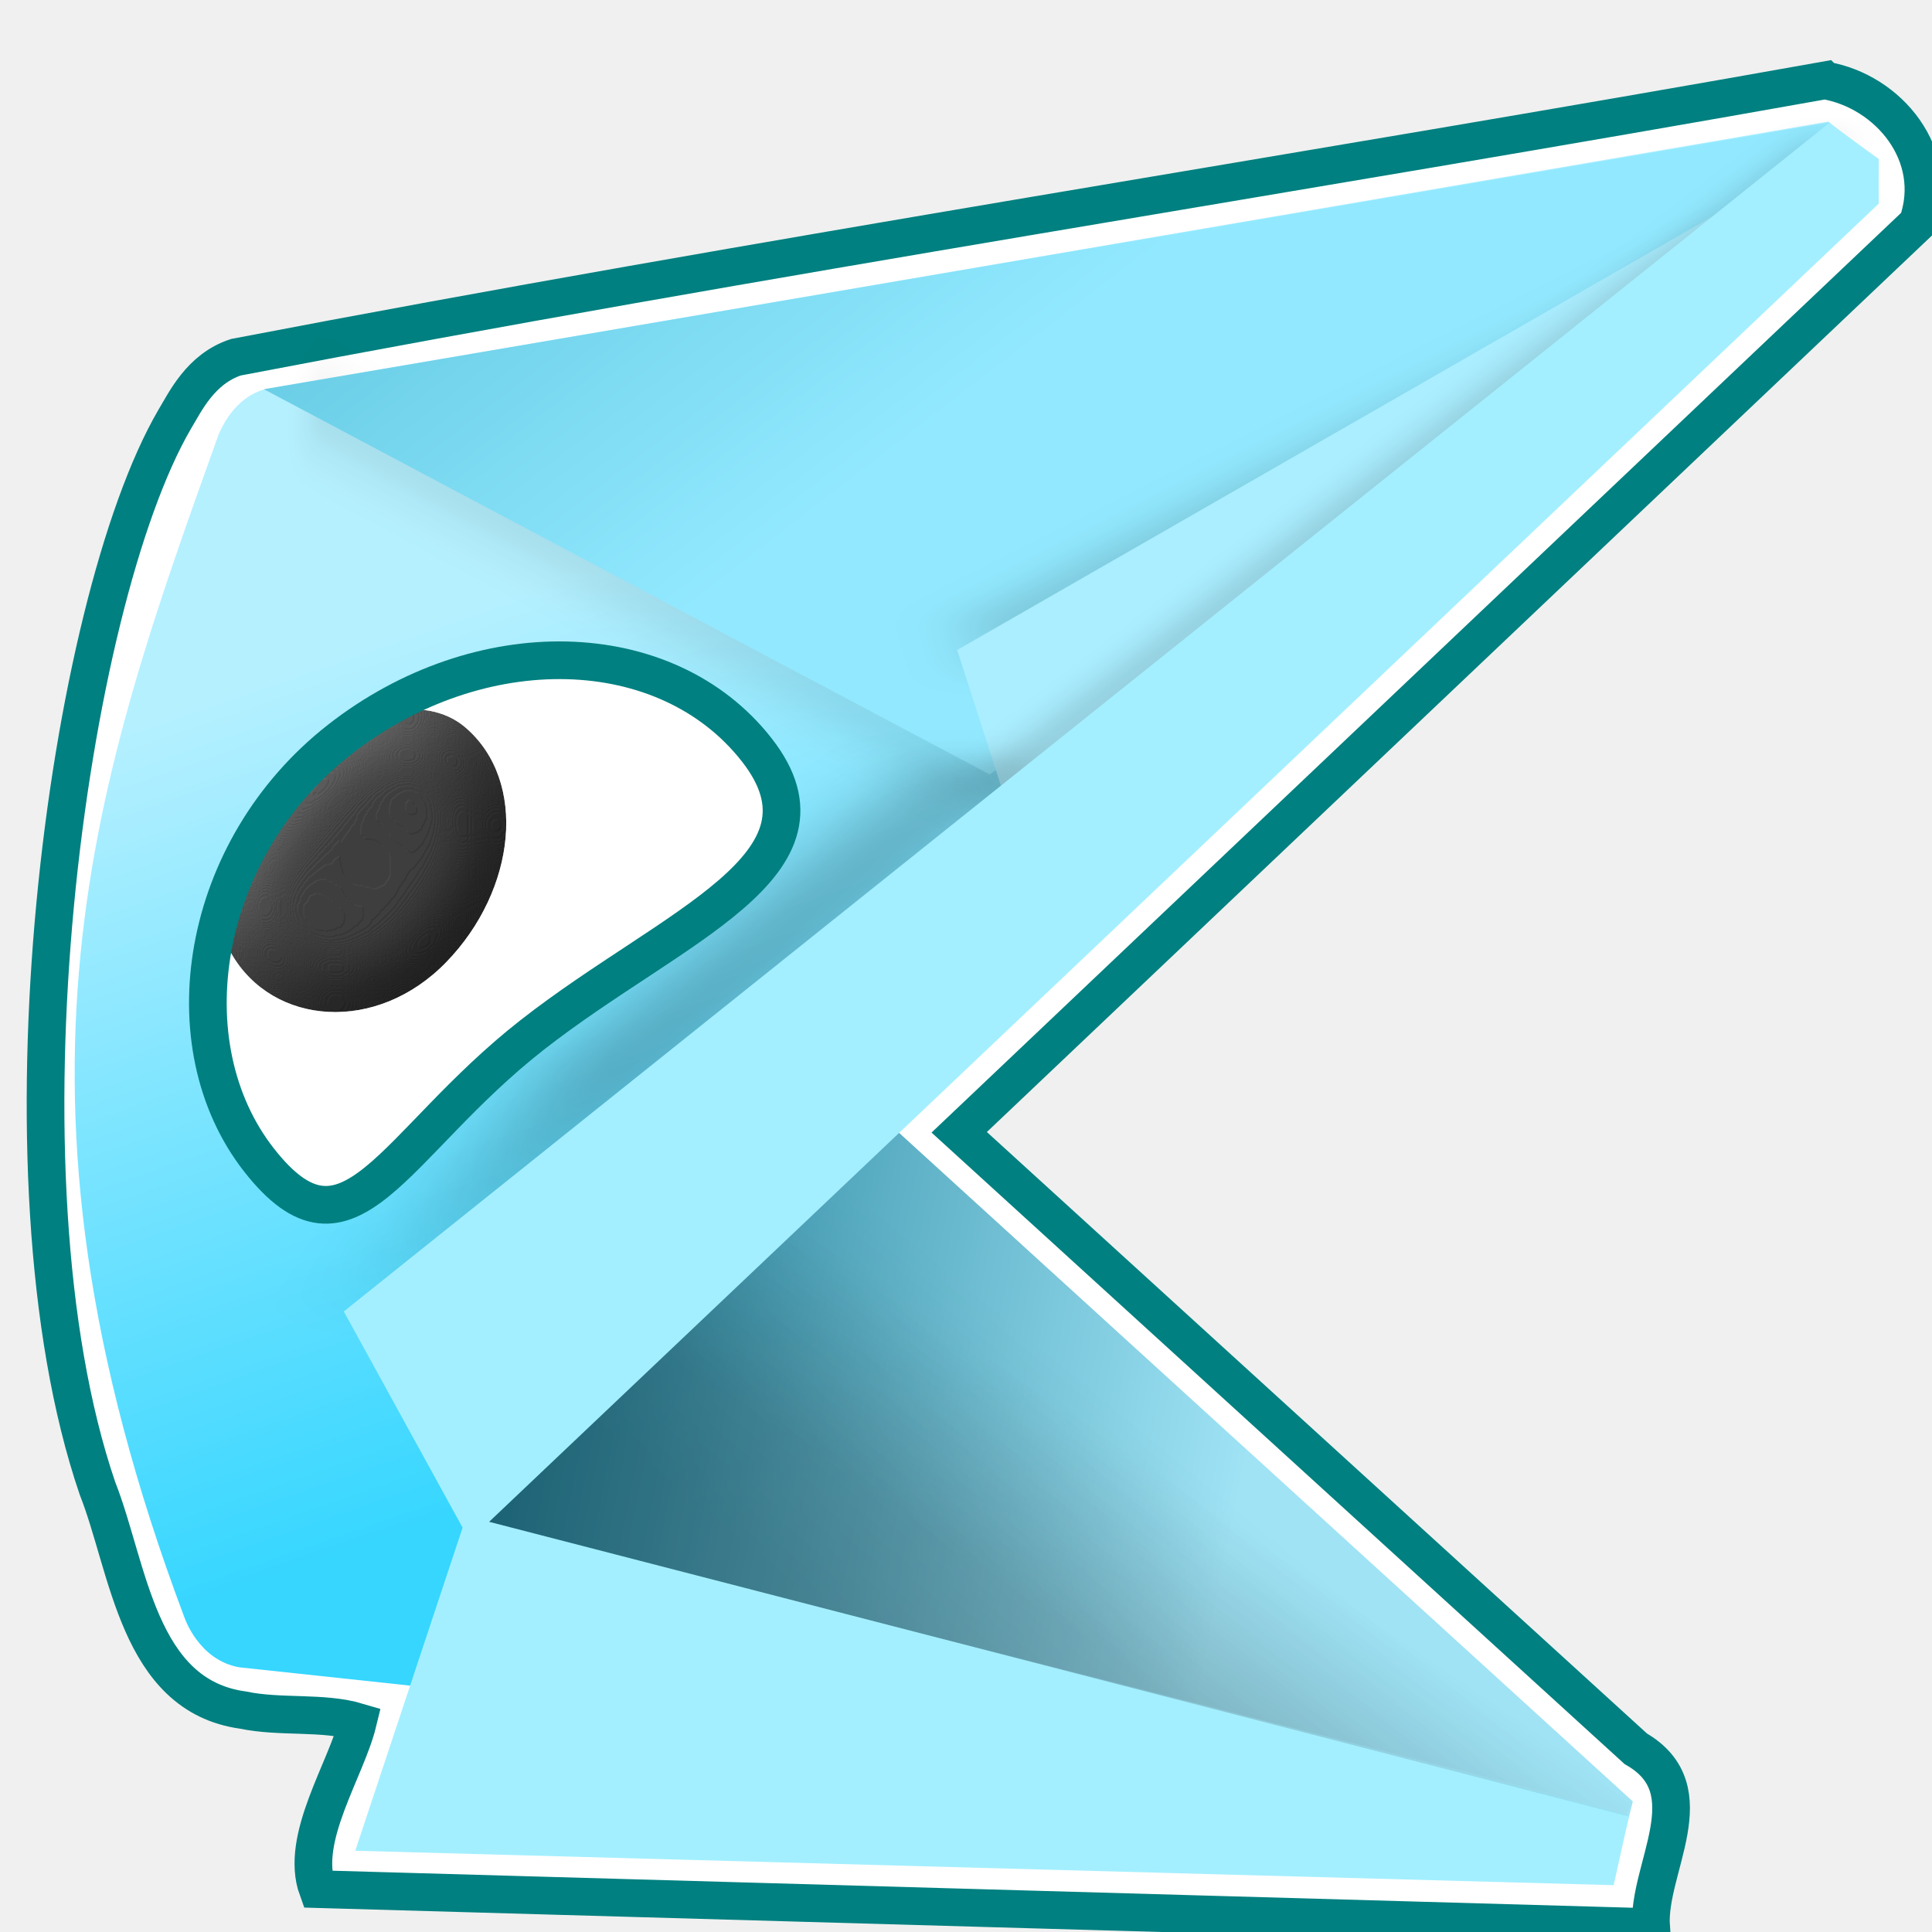
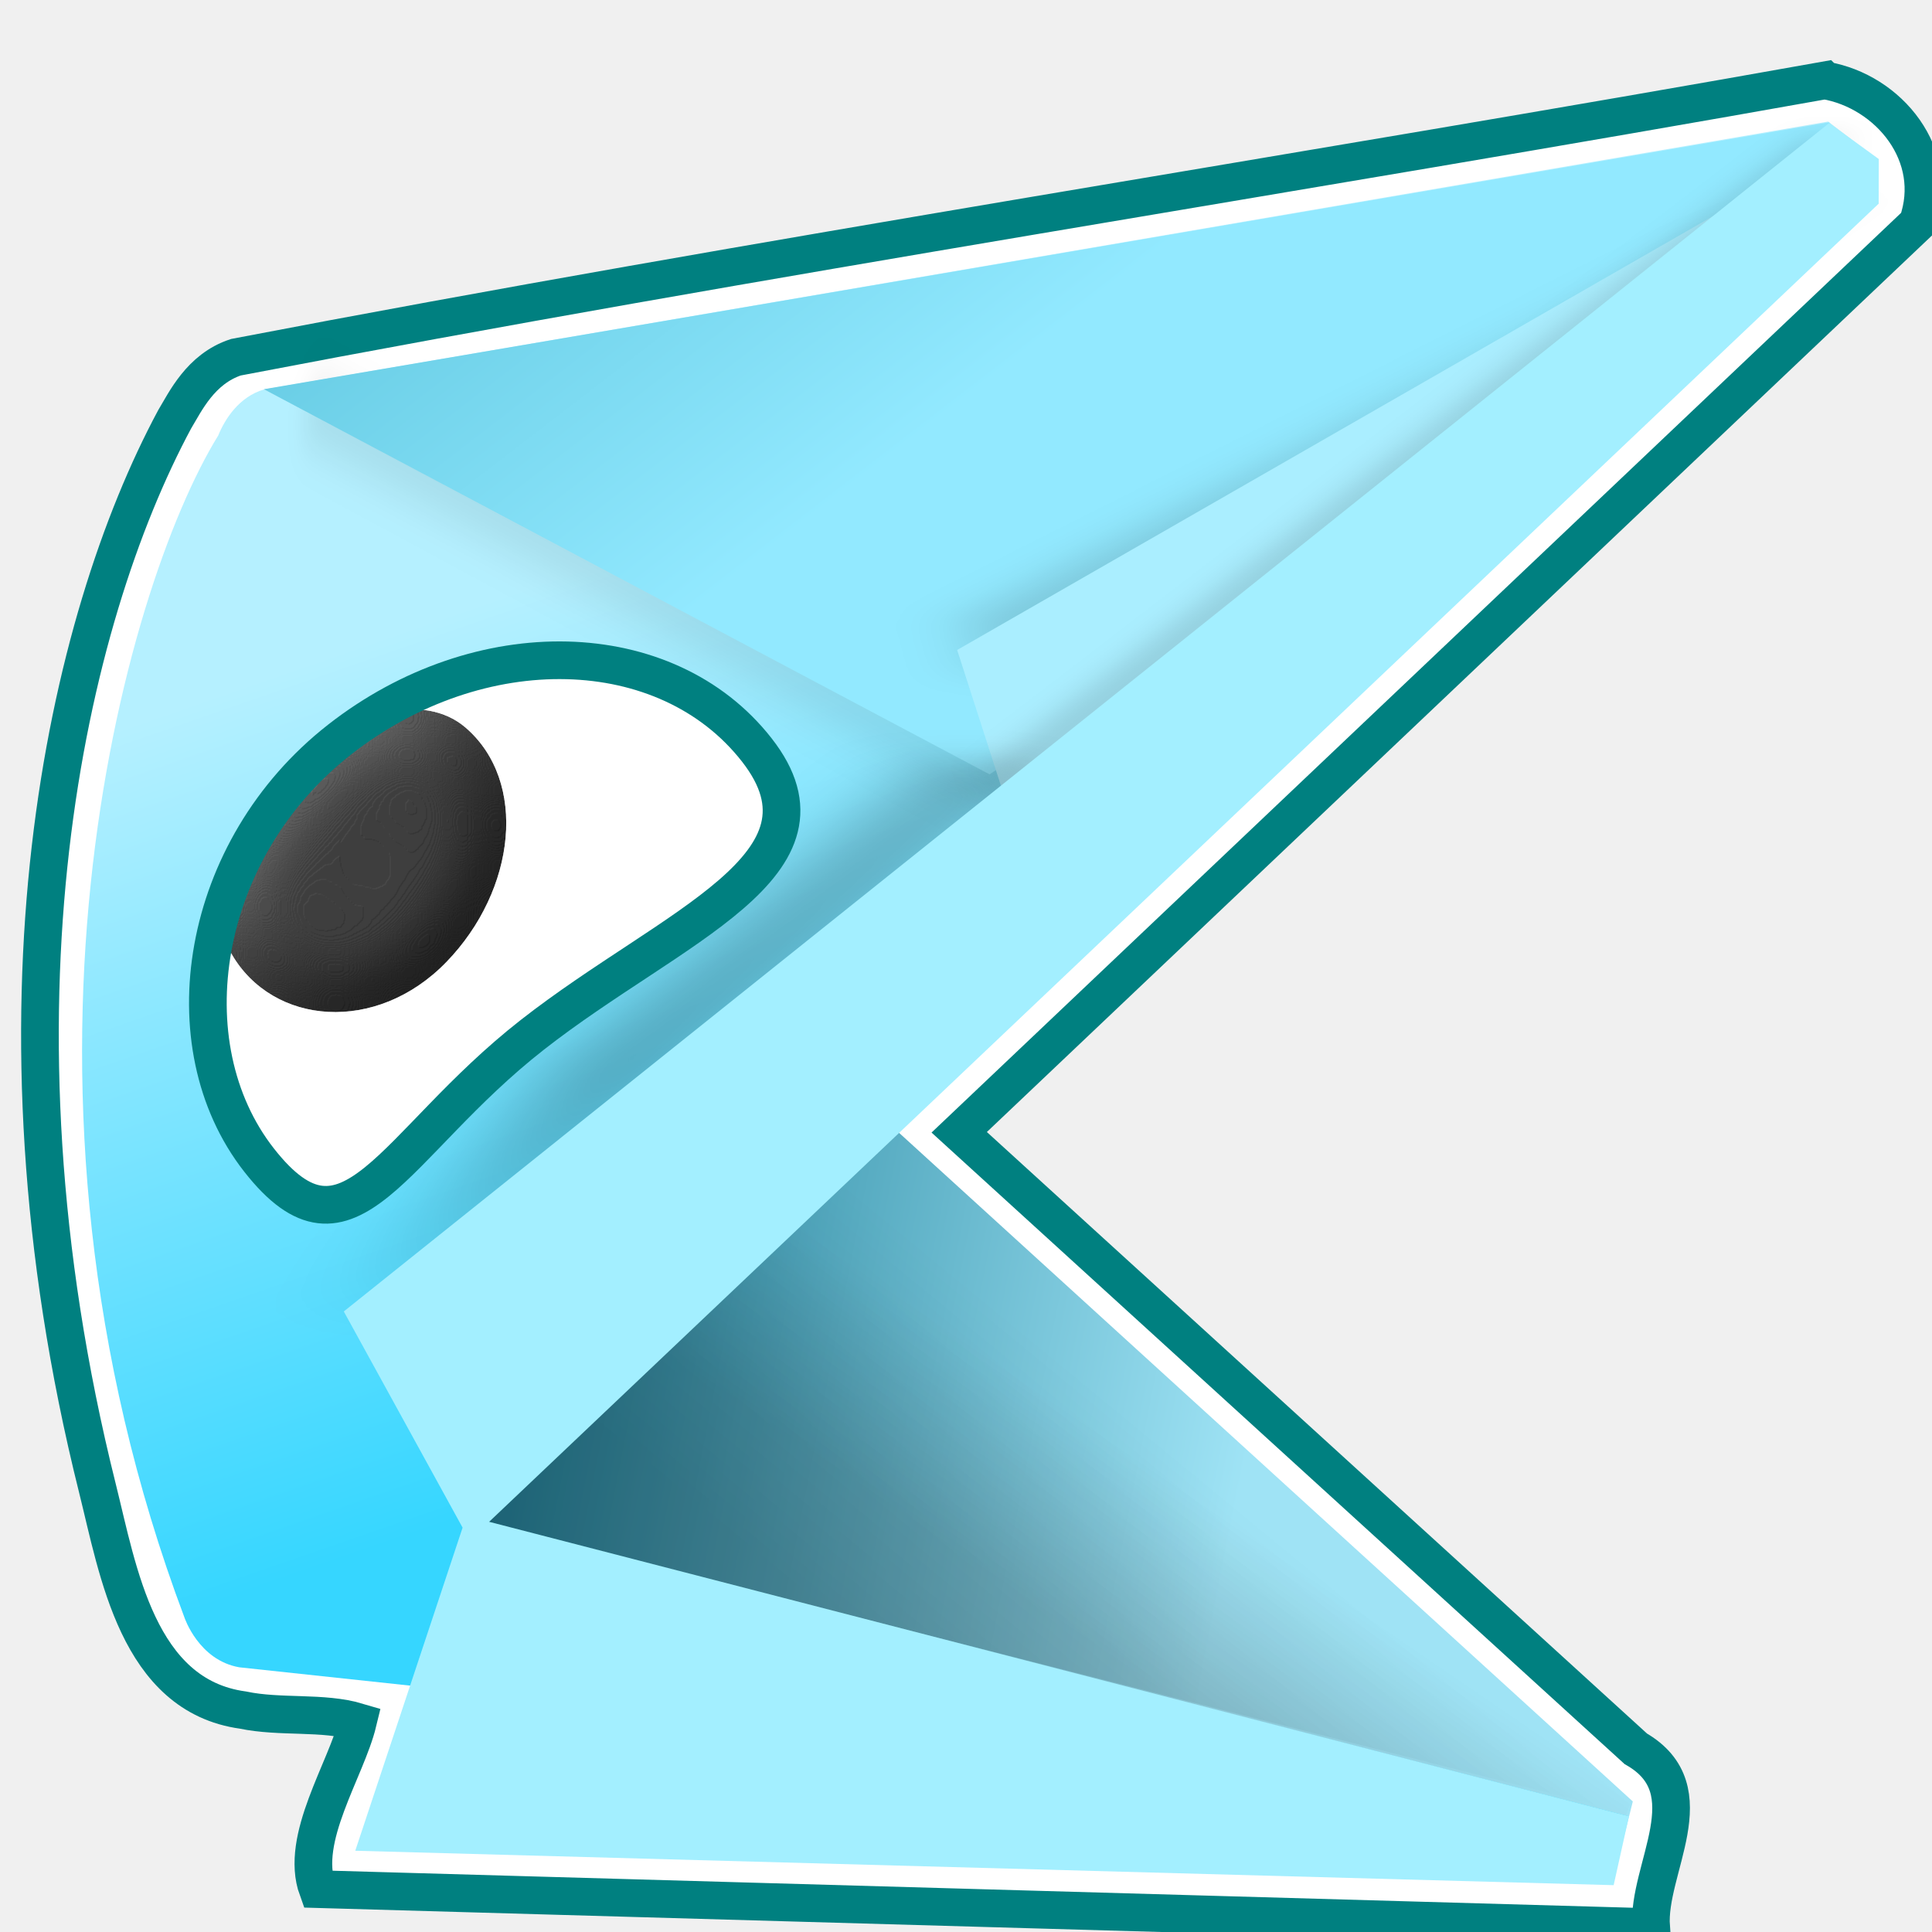
<svg xmlns="http://www.w3.org/2000/svg" xmlns:xlink="http://www.w3.org/1999/xlink" width="72mm" height="72mm" viewBox="0 0 255.118 255.118" id="svg7356" version="1.1">
  <defs id="defs7358">
    <linearGradient id="linearGradient9161">
      <stop style="stop-color:#000000;stop-opacity:1;" offset="0" id="stop9163" />
      <stop style="stop-color:#000000;stop-opacity:0;" offset="1" id="stop9165" />
    </linearGradient>
    <linearGradient id="linearGradient5977">
      <stop id="stop5979" offset="0" style="stop-color:#9fe3f5;stop-opacity:1" />
      <stop id="stop5981" offset="1" style="stop-color:#006883;stop-opacity:1" />
    </linearGradient>
    <linearGradient id="linearGradient5969">
      <stop id="stop5971" offset="0" style="stop-color:#b5f0ff;stop-opacity:1;" />
      <stop id="stop5973" offset="1" style="stop-color:#36d6ff;stop-opacity:1" />
    </linearGradient>
    <linearGradient id="linearGradient5941">
      <stop id="stop5943" offset="0" style="stop-color:#67cce4;stop-opacity:1" />
      <stop id="stop5945" offset="1" style="stop-color:#92e9ff;stop-opacity:1" />
    </linearGradient>
    <filter height="1.311" y="-0.155" width="1.202" x="-0.101" id="filter5344-1" style="color-interpolation-filters:sRGB">
      <feGaussianBlur id="feGaussianBlur5346-6" stdDeviation="5.231" />
    </filter>
    <linearGradient gradientTransform="translate(6.215645,-1.976976)" gradientUnits="userSpaceOnUse" y2="760.868" x2="205.425" y1="711.25" x1="167.173" id="linearGradient5947" xlink:href="#linearGradient5941" />
    <linearGradient gradientTransform="translate(6.215645,-1.976976)" gradientUnits="userSpaceOnUse" y2="889.505" x2="174.286" y1="782.362" x1="137.143" id="linearGradient5975" xlink:href="#linearGradient5969" />
    <linearGradient gradientTransform="translate(6.215645,-1.976976)" gradientUnits="userSpaceOnUse" y2="874.036" x2="131.635" y1="898.438" x1="256.297" id="linearGradient5983" xlink:href="#linearGradient5977" />
    <filter id="filter4961" style="color-interpolation-filters:sRGB">
      <feGaussianBlur id="feGaussianBlur4963" result="result0" in="SourceAlpha" stdDeviation="2.3" />
      <feMorphology id="feMorphology4965" result="result1" radius="6.6" in="SourceAlpha" />
      <feGaussianBlur id="feGaussianBlur4967" in="result1" stdDeviation="8.9" />
      <feColorMatrix id="feColorMatrix4969" result="result91" values="1 0 0 0 0 0 1 0 0 0 0 0 1 0 0 0 0 0 0.3 0" />
      <feComposite id="feComposite4971" in2="result91" result="result2" operator="out" in="result0" />
      <feGaussianBlur id="feGaussianBlur4973" result="result4" stdDeviation="1.7" />
      <feDiffuseLighting id="feDiffuseLighting4975" surfaceScale="10">
        <feDistantLight id="feDistantLight4977" elevation="45" azimuth="225" />
      </feDiffuseLighting>
      <feBlend id="feBlend4979" mode="multiply" in2="SourceGraphic" />
      <feComposite id="feComposite4981" result="result3" operator="in" in2="SourceAlpha" />
      <feSpecularLighting id="feSpecularLighting4983" specularExponent="17.9" surfaceScale="5" in="result4">
        <feDistantLight id="feDistantLight4985" elevation="45" azimuth="225" />
      </feSpecularLighting>
      <feComposite id="feComposite4987" operator="atop" in2="result3" />
    </filter>
    <filter style="color-interpolation-filters:sRGB" id="filter8460">
      <feFlood flood-opacity="0.17" flood-color="rgb(21,106,128)" result="flood" id="feFlood8462" />
      <feComposite in="flood" in2="SourceGraphic" operator="in" result="composite1" id="feComposite8464" />
      <feGaussianBlur in="composite1" stdDeviation="2.1" result="blur" id="feGaussianBlur8466" />
      <feOffset dx="1.2" dy="6" result="offset" id="feOffset8468" />
      <feComposite in="SourceGraphic" in2="offset" operator="over" result="composite2" id="feComposite8470" />
    </filter>
    <filter style="color-interpolation-filters:sRGB" id="filter8850">
      <feFlood flood-opacity="0.498" flood-color="rgb(21,106,128)" result="flood" id="feFlood8852" />
      <feComposite in="flood" in2="SourceGraphic" operator="in" result="composite1" id="feComposite8854" />
      <feGaussianBlur in="composite1" stdDeviation="2.1" result="blur" id="feGaussianBlur8856" />
      <feOffset dx="3.646" dy="6" result="offset" id="feOffset8858" />
      <feComposite in="SourceGraphic" in2="offset" operator="over" result="composite2" id="feComposite8860" />
    </filter>
    <filter style="color-interpolation-filters:sRGB" id="filter9148" height="1.29" x="-0.1" y="-0.1">
      <feFlood flood-opacity="0.22" flood-color="rgb(19,95,115)" result="flood" id="feFlood9150" />
      <feComposite in="flood" in2="SourceGraphic" operator="in" result="composite1" id="feComposite9152" />
      <feGaussianBlur in="composite1" stdDeviation="9.375" result="blur" id="feGaussianBlur9154" />
      <feOffset dx="3.6" dy="19.8" result="offset" id="feOffset9156" />
      <feComposite in="SourceGraphic" in2="offset" operator="over" result="composite2" id="feComposite9158" />
    </filter>
    <linearGradient xlink:href="#linearGradient9161" id="linearGradient9167" x1="-179.343" y1="784.444" x2="-161.734" y2="746.791" gradientUnits="userSpaceOnUse" />
    <linearGradient gradientTransform="matrix(1.065457,0.2743642,-0.275284,1.061897,604.7995,114.8948)" xlink:href="#linearGradient9161" id="linearGradient9167-3" x1="-179.048" y1="769.127" x2="-171.667" y2="748.786" gradientUnits="userSpaceOnUse" />
    <filter style="color-interpolation-filters:sRGB;" id="filter9349">
      <feGaussianBlur stdDeviation="2.3" in="SourceAlpha" result="result0" id="feGaussianBlur9351" />
      <feMorphology in="SourceAlpha" radius="6.6" result="result1" id="feMorphology9353" />
      <feGaussianBlur stdDeviation="8.9" in="result1" id="feGaussianBlur9355" />
      <feColorMatrix values="1 0 0 0 0 0 1 0 0 0 0 0 1 0 0 0 0 0 0.3 0" result="result91" id="feColorMatrix9357" />
      <feComposite in="result0" operator="out" result="result2" in2="result91" id="feComposite9359" />
      <feGaussianBlur stdDeviation="1.7" result="result4" id="feGaussianBlur9361" />
      <feDiffuseLighting surfaceScale="10" id="feDiffuseLighting9363">
        <feDistantLight azimuth="225" elevation="45" id="feDistantLight9365" />
      </feDiffuseLighting>
      <feBlend in2="SourceGraphic" mode="multiply" id="feBlend9367" />
      <feComposite in2="SourceAlpha" operator="in" result="result3" id="feComposite9369" />
      <feSpecularLighting in="result4" surfaceScale="-3.01" specularExponent="2.1" id="feSpecularLighting9371" kernelUnitLength="1.4" specularConstant="1.44">
        <feDistantLight id="feDistantLight6158" elevation="59" azimuth="315" />
      </feSpecularLighting>
      <feComposite in2="result3" operator="atop" id="feComposite9375" result="fbSourceGraphic" />
      <feColorMatrix result="fbSourceGraphicAlpha" in="fbSourceGraphic" values="0 0 0 -1 0 0 0 0 -1 0 0 0 0 -1 0 0 0 0 1 0" id="feColorMatrix6140" />
      <feColorMatrix id="feColorMatrix6142" values="0.828 0 0 0.404 0.086 0 0.828 0 0.404 0.086 0 0 0.828 0.404 0.086 0 0 0 1 0" in="fbSourceGraphic" />
    </filter>
    <filter style="color-interpolation-filters:sRGB" id="filter6277" x="-0.063" width="1.126" y="-0.109" height="1.218">
      <feGaussianBlur stdDeviation="3.314" id="feGaussianBlur6279" />
    </filter>
    <filter style="color-interpolation-filters:sRGB" id="filter6399" x="-0.05" width="1.1" y="-0.065" height="1.129">
      <feGaussianBlur stdDeviation="2.114" id="feGaussianBlur6401" />
    </filter>
    <filter style="color-interpolation-filters:sRGB" id="filter6455" x="-0.076" width="1.151" y="-0.127" height="1.254">
      <feGaussianBlur stdDeviation="3.717" id="feGaussianBlur6457" />
    </filter>
  </defs>
  <g id="layer1" transform="translate(-3.605151,-57.20567)">
    <g id="g4801" transform="translate(-96.2204,-636.6358)" style="fill:#ffffff">
      <g id="g4825" transform="matrix(1.69958,0,0,1.69958,-129.4578,-530.7941)" style="fill:#ffffff">
        <g id="g4827" style="fill:#ffffff">
-           <path style="color:#000000;clip-rule:nonzero;display:inline;overflow:visible;visibility:visible;opacity:1;isolation:auto;mix-blend-mode:normal;color-interpolation:sRGB;color-interpolation-filters:linearRGB;solid-color:#000000;solid-opacity:1;fill:#ffffff;fill-opacity:1;fill-rule:nonzero;stroke:#008080;stroke-width:2.927;stroke-linecap:butt;stroke-linejoin:miter;stroke-miterlimit:4;stroke-dasharray:none;stroke-dashoffset:0;stroke-opacity:1;color-rendering:auto;image-rendering:auto;shape-rendering:auto;text-rendering:auto;enable-background:accumulate" d="m 276.682,726.797 c -41.103,7.336 -82.499,13.653 -123.449,21.51 -2.753,0.906 -3.939,3.476 -4.756,4.823 -8.387,14.392 -14.377,58.498 -6.002,83.05 2.448,6.192 3.126,16.108 11.301,17.235 2.923,0.613 6.215,0.105 8.936,0.918 -0.899,3.723 -4.561,9.052 -3.131,12.994 l 103.606,2.952 c -0.327,-4.547 4.393,-10.651 -1.189,-13.855 l -52.567,-47.899 c 24.819,-23.543 49.638,-47.085 74.457,-70.629 1.869,-5.266 -2.223,-10.252 -7.205,-11.098 z" id="path4833" />
+           <path style="color:#000000;clip-rule:nonzero;display:inline;overflow:visible;visibility:visible;opacity:1;isolation:auto;mix-blend-mode:normal;color-interpolation:sRGB;color-interpolation-filters:linearRGB;solid-color:#000000;solid-opacity:1;fill:#ffffff;fill-opacity:1;fill-rule:nonzero;stroke:#008080;stroke-width:2.927;stroke-linecap:butt;stroke-linejoin:miter;stroke-miterlimit:4;stroke-dasharray:none;stroke-dashoffset:0;stroke-opacity:1;color-rendering:auto;image-rendering:auto;shape-rendering:auto;text-rendering:auto;enable-background:accumulate" d="m 276.682,726.797 c -41.103,7.336 -82.499,13.653 -123.449,21.51 -2.753,0.906 -3.939,3.476 -4.756,4.823 -8.379,15.602 -15.359,45.635 -6.002,83.05 1.615,6.46 3.126,16.108 11.301,17.235 2.923,0.613 6.215,0.105 8.936,0.918 -0.899,3.723 -4.561,9.052 -3.131,12.994 l 103.606,2.952 c -0.327,-4.547 4.393,-10.651 -1.189,-13.855 l -52.567,-47.899 c 24.819,-23.543 49.638,-47.085 74.457,-70.629 1.869,-5.266 -2.223,-10.252 -7.205,-11.098 z" id="path4833" />
        </g>
      </g>
    </g>
    <g transform="translate(-96.2204,-636.6358)" id="layer1-0" style="">
      <path id="path4164" d="m 210.501,836.1 104.937,95.62 -2.198,8.765 -182.025,-32.956 z" style="fill:url(#linearGradient5983);fill-opacity:1;fill-rule:evenodd;stroke:none;stroke-width:6.165;stroke-linecap:butt;stroke-linejoin:miter;stroke-opacity:1" />
-       <path id="path4160" d="m 124.184,907.437 c -26.468,-70.304 -11.627,-111.159 4.459,-156.091 0.857,-2.108 2.724,-5.122 6.085,-6.093 l 206.503,-35.358 6.566,5.051 0,4.546 -183.888,175.302 150.986,38.891 -183.467,-19.678 c -5.372,-0.932 -7.244,-6.57 -7.244,-6.57 z" style="fill:url(#linearGradient5975);fill-opacity:1;fill-rule:evenodd;stroke:none;stroke-width:6.165;stroke-linecap:butt;stroke-linejoin:miter;stroke-miterlimit:4;stroke-dasharray:none;stroke-opacity:1" />
+       <path id="path4160" d="m 124.184,907.437 c -26.468,-70.304 -8.056,-135.802 4.459,-156.091 0.857,-2.108 2.724,-5.122 6.085,-6.093 l 206.503,-35.358 6.566,5.051 0,4.546 -183.888,175.302 150.986,38.891 -183.467,-19.678 c -5.372,-0.932 -7.244,-6.57 -7.244,-6.57 z" style="fill:url(#linearGradient5975);fill-opacity:1;fill-rule:evenodd;stroke:none;stroke-width:6.165;stroke-linecap:butt;stroke-linejoin:miter;stroke-miterlimit:4;stroke-dasharray:none;stroke-opacity:1" />
      <path id="rect5286-0-5" d="m 209.558,842.887 105.473,89.197 -1.059,3.246 -152.761,-39.447 z" style="color:#000000;clip-rule:nonzero;display:inline;overflow:visible;visibility:visible;opacity:0.139;isolation:auto;mix-blend-mode:normal;color-interpolation:sRGB;color-interpolation-filters:linearRGB;solid-color:#000000;solid-opacity:1;fill:url(#linearGradient9167-3);fill-opacity:1;fill-rule:nonzero;stroke:none;stroke-width:6.165;stroke-linecap:butt;stroke-linejoin:miter;stroke-miterlimit:4;stroke-dasharray:none;stroke-dashoffset:0;stroke-opacity:0;color-rendering:auto;image-rendering:auto;shape-rendering:auto;text-rendering:auto;enable-background:accumulate" />
      <rect transform="matrix(0.6204904,0.3350786,-0.3049358,0.6818258,521.6979,287.3535)" y="781.763" x="-227.711" height="10.16" width="149.288" id="rect5286-3-2" style="color:#000000;clip-rule:nonzero;display:inline;overflow:visible;visibility:visible;opacity:0.088;isolation:auto;mix-blend-mode:normal;color-interpolation:sRGB;color-interpolation-filters:linearRGB;solid-color:#000000;solid-opacity:1;fill:#000000;fill-opacity:1;fill-rule:nonzero;stroke:#000000;stroke-width:6.165;stroke-linecap:butt;stroke-linejoin:miter;stroke-miterlimit:4;stroke-dasharray:none;stroke-dashoffset:0;stroke-opacity:0;filter:url(#filter6277);color-rendering:auto;image-rendering:auto;shape-rendering:auto;text-rendering:auto;enable-background:accumulate" />
      <path id="path4172" d="m 134.67,745.237 206.686,-35.244 5.146,6.535 -116,79.571 z" style="fill:url(#linearGradient5947);fill-opacity:1;fill-rule:evenodd;stroke:none;stroke-width:6.165;stroke-linecap:butt;stroke-linejoin:miter;stroke-opacity:1" />
      <path transform="matrix(0.8595795,-0.5110021,0.5110021,0.8595795,6.215645,-1.976976)" style="color:#000000;clip-rule:nonzero;display:inline;overflow:visible;visibility:visible;opacity:0.152;isolation:auto;mix-blend-mode:normal;color-interpolation:sRGB;color-interpolation-filters:linearRGB;solid-color:#000000;solid-opacity:1;fill:#000000;fill-opacity:1;fill-rule:nonzero;stroke:#000000;stroke-width:6.165;stroke-linecap:butt;stroke-linejoin:miter;stroke-miterlimit:4;stroke-dasharray:none;stroke-dashoffset:0;stroke-opacity:0;filter:url(#filter6455);color-rendering:auto;image-rendering:auto;shape-rendering:auto;text-rendering:auto;enable-background:accumulate" d="m -206.522,781.512 113.122,7.967 14.977,2.444 -130.668,-1.326 z" id="rect5286" />
      <path id="path4168" d="m 341.868,713.283 4.946,7.71 -113.455,80.821 -7.143,-22.143 z" style="fill:#aaeeff;fill-opacity:1;fill-rule:evenodd;stroke:none;stroke-width:6.165;stroke-linecap:butt;stroke-linejoin:miter;stroke-opacity:1" />
      <path id="rect5286-0" d="m -181.281,729.542 107.289,56.188 -0.211,0.852 -142.095,0.487 z" style="color:#000000;clip-rule:nonzero;display:inline;overflow:visible;visibility:visible;opacity:0.141;isolation:auto;mix-blend-mode:normal;color-interpolation:sRGB;color-interpolation-filters:linearRGB;solid-color:#000000;solid-opacity:1;fill:url(#linearGradient9167);fill-opacity:1;fill-rule:nonzero;stroke:none;stroke-width:6.165;stroke-linecap:butt;stroke-linejoin:miter;stroke-miterlimit:4;stroke-dasharray:none;stroke-dashoffset:0;stroke-opacity:0;color-rendering:auto;image-rendering:auto;shape-rendering:auto;text-rendering:auto;enable-background:accumulate" transform="matrix(1.065457,0.2743642,-0.275284,1.061897,609.8887,118.1941)" />
      <path id="rect5286-9" d="m -182.509,791.461 66.413,-9.183 5.43,7.876 -110.596,18.023 z" style="color:#000000;clip-rule:nonzero;display:inline;overflow:visible;visibility:visible;opacity:0.307;isolation:auto;mix-blend-mode:normal;color-interpolation:sRGB;color-interpolation-filters:linearRGB;solid-color:#000000;solid-opacity:1;fill:#000000;fill-opacity:1;fill-rule:nonzero;stroke:none;stroke-width:6.165;stroke-linecap:butt;stroke-linejoin:miter;stroke-miterlimit:4;stroke-dasharray:none;stroke-dashoffset:0;stroke-opacity:0;filter:url(#filter5344-1);color-rendering:auto;image-rendering:auto;shape-rendering:auto;text-rendering:auto;enable-background:accumulate" transform="matrix(0.8595795,-0.5110021,0.5110021,0.8595795,-73.87367,61.23076)" />
      <path transform="matrix(0.8595795,-0.5110021,0.5110021,0.8595795,-15.04265,26.91914)" style="color:#000000;clip-rule:nonzero;display:inline;overflow:visible;visibility:visible;opacity:0.142;isolation:auto;mix-blend-mode:normal;color-interpolation:sRGB;color-interpolation-filters:linearRGB;solid-color:#000000;solid-opacity:1;fill:#000000;fill-opacity:1;fill-rule:nonzero;stroke:#000000;stroke-width:6.165;stroke-linecap:butt;stroke-linejoin:miter;stroke-miterlimit:4;stroke-dasharray:none;stroke-dashoffset:0;stroke-opacity:0;filter:url(#filter6399);color-rendering:auto;image-rendering:auto;shape-rendering:auto;text-rendering:auto;enable-background:accumulate" d="m -180.865,785.642 138.316,-16.466 -3.074,4.64 -136.527,16.931 z" id="rect5286-3" />
      <path id="path4158" d="m 341.369,710.089 6.548,4.754 -0.014,5.896 -183.489,174.055 150.513,38.891 -2.02,9.091 -166.17,-4.546 14.173,-42.666 -15.688,-28.549 z" style="fill:#a3efff;fill-opacity:1;fill-rule:evenodd;stroke:none;stroke-width:6.165;stroke-linecap:butt;stroke-linejoin:miter;stroke-opacity:1" />
      <g transform="matrix(1.69958,0,0,1.69958,-129.4578,-530.7941)" id="g10181">
        <g id="g9345">
          <path id="path4162" d="m 193.7,778.812 c 7.011,8.96 -6.547,13.621 -17.436,22.141 -10.888,8.52 -14.226,18.683 -21.237,9.722 -7.011,-8.96 -4.626,-24.141 6.263,-32.661 10.888,-8.52 25.399,-8.163 32.41,0.798 z" style="color:#000000;clip-rule:nonzero;display:inline;overflow:visible;visibility:visible;opacity:1;isolation:auto;mix-blend-mode:normal;color-interpolation:sRGB;color-interpolation-filters:linearRGB;solid-color:#000000;solid-opacity:1;fill:#ffffff;fill-opacity:1;fill-rule:nonzero;stroke:#008080;stroke-width:1.01;stroke-linecap:butt;stroke-linejoin:miter;stroke-miterlimit:4;stroke-dasharray:none;stroke-dashoffset:0;stroke-opacity:1;color-rendering:auto;image-rendering:auto;shape-rendering:auto;text-rendering:auto;enable-background:accumulate;filter:url(#filter9349)" />
          <path id="path4162-9" d="m 152.899,794.673 c -1.999,-3.459 -0.923,-7.282 4.085,-13.3 4.987,-5.994 10.963,-6.983 14.085,-4.299 4.866,4.183 3.942,12.626 -1.485,18.225 -5.428,5.599 -13.474,4.932 -16.684,-0.625 z" style="color:#000000;clip-rule:nonzero;display:inline;overflow:visible;visibility:visible;opacity:1;isolation:auto;mix-blend-mode:normal;color-interpolation:sRGB;color-interpolation-filters:linearRGB;solid-color:#000000;solid-opacity:1;fill:#000000;fill-opacity:1;fill-rule:nonzero;stroke:none;stroke-width:6.165;stroke-linecap:butt;stroke-linejoin:miter;stroke-miterlimit:4;stroke-dasharray:none;stroke-dashoffset:0;stroke-opacity:0;filter:url(#filter4961);color-rendering:auto;image-rendering:auto;shape-rendering:auto;text-rendering:auto;enable-background:accumulate" />
          <path style="color:#000000;clip-rule:nonzero;display:inline;overflow:visible;visibility:visible;opacity:1;isolation:auto;mix-blend-mode:normal;color-interpolation:sRGB;color-interpolation-filters:linearRGB;solid-color:#000000;solid-opacity:1;fill:none;fill-opacity:1;fill-rule:nonzero;stroke:#008080;stroke-width:2.927;stroke-linecap:butt;stroke-linejoin:miter;stroke-miterlimit:4;stroke-dasharray:none;stroke-dashoffset:0;stroke-opacity:1;color-rendering:auto;image-rendering:auto;shape-rendering:auto;text-rendering:auto;enable-background:accumulate" d="m 193.7,778.812 c 7.011,8.96 -6.547,13.621 -17.436,22.141 -10.888,8.52 -14.226,18.683 -21.237,9.722 -7.011,-8.96 -4.626,-24.141 6.263,-32.661 10.888,-8.52 25.399,-8.163 32.41,0.798 z" id="path4799" />
        </g>
      </g>
    </g>
  </g>
</svg>
